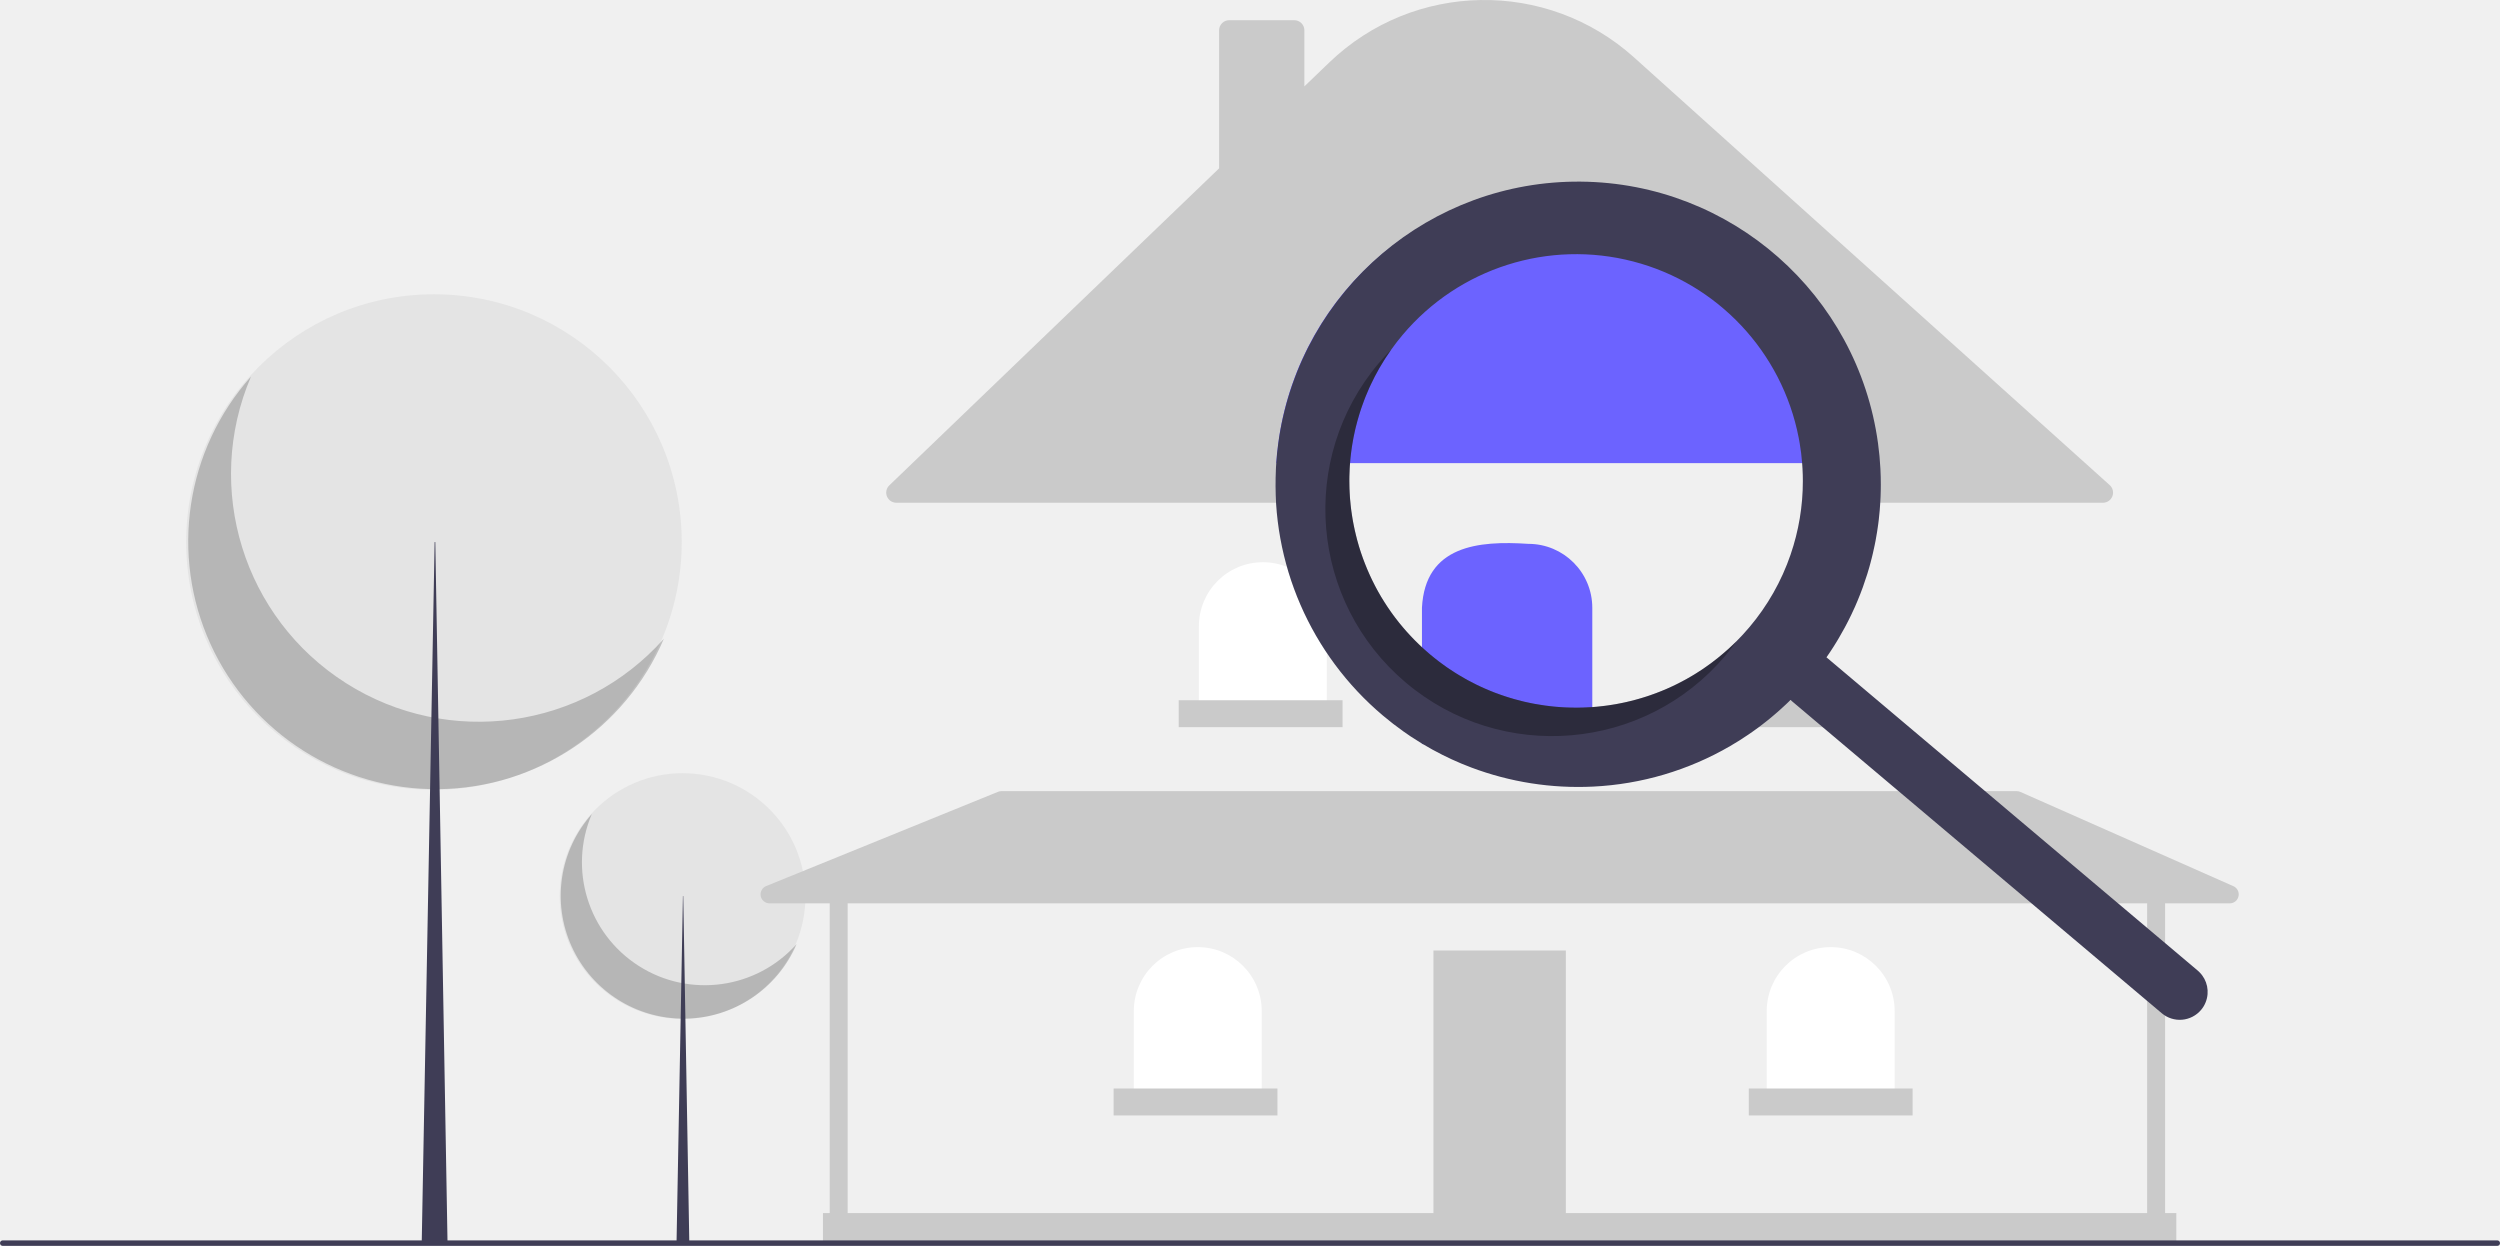
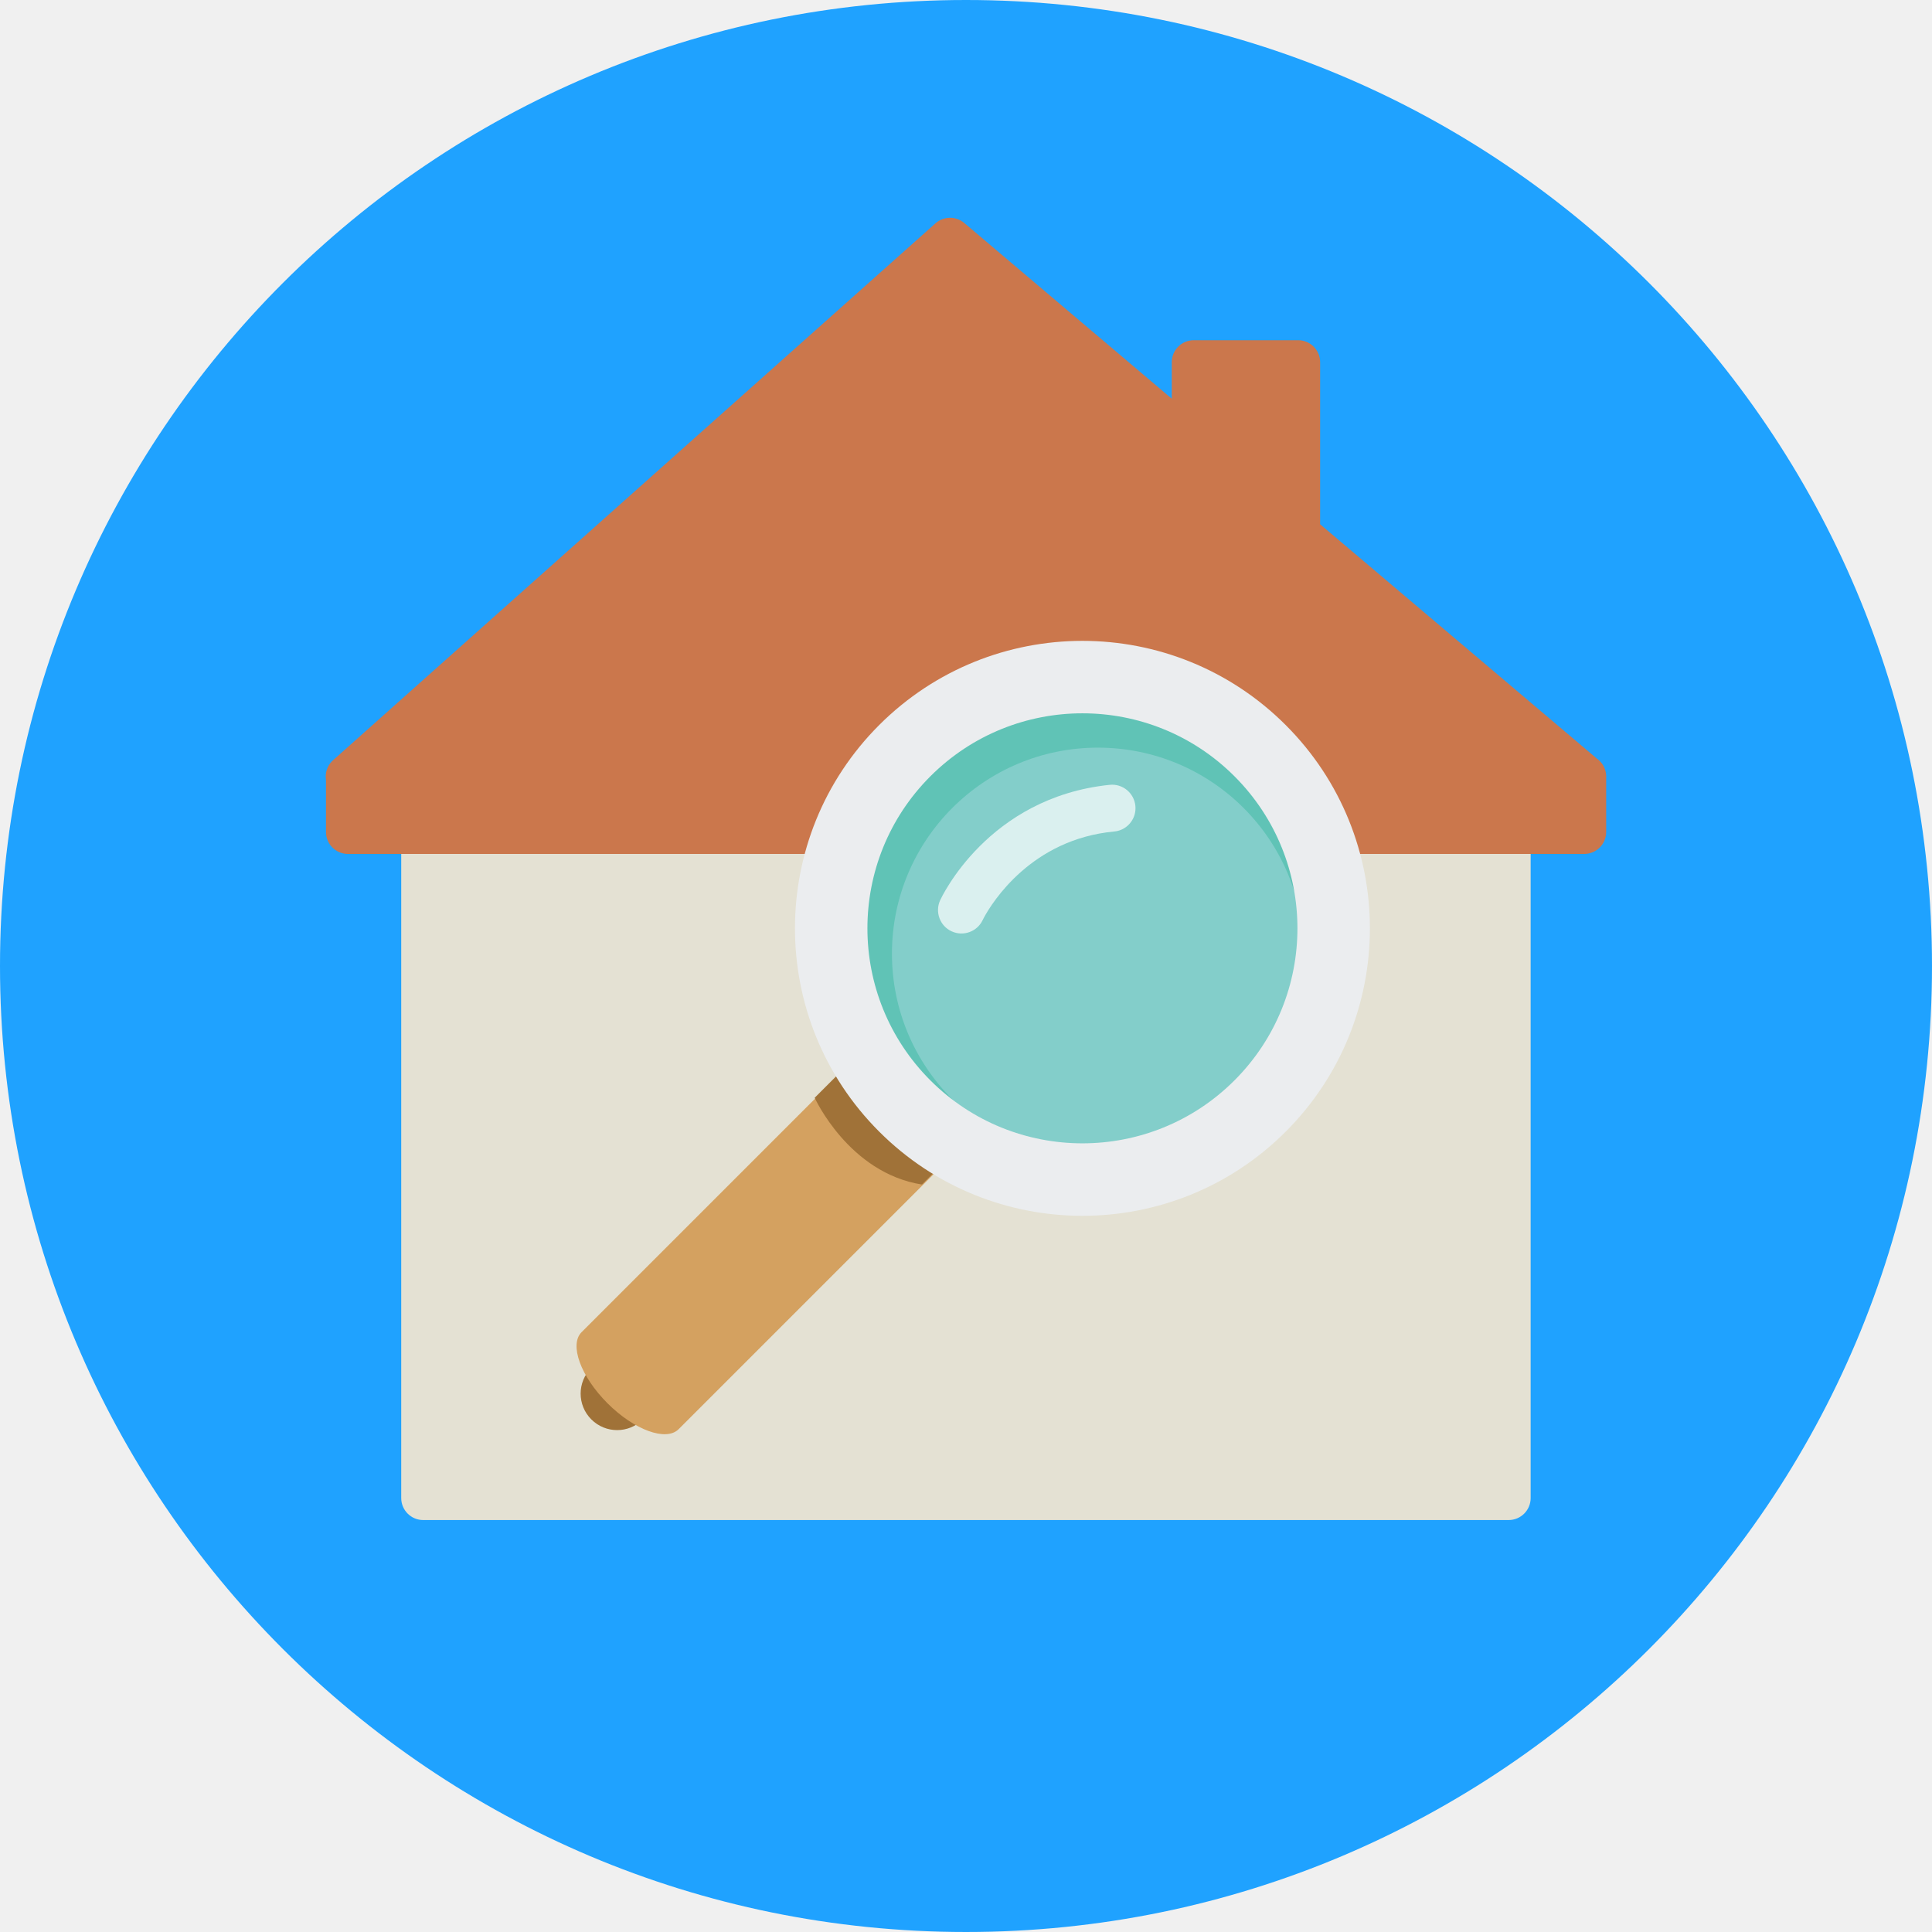
- <svg xmlns="http://www.w3.org/2000/svg" data-name="Layer 1" width="909" height="453" viewBox="0 0 909 453">
-   <circle cx="248.187" cy="325.819" r="44.682" fill="#e4e4e4" />
-   <path d="M360.695,519.474a44.686,44.686,0,0,0,74.454,47.29A44.686,44.686,0,1,1,360.695,519.474Z" transform="translate(-145.5 -223.5)" opacity="0.2" style="isolation:isolate" />
-   <polygon points="248.31 325.819 248.432 325.819 250.642 452.5 245.977 452.5 248.31 325.819" fill="#3f3d56" />
-   <circle cx="157.782" cy="197.087" r="90.087" fill="#e4e4e4" />
-   <path d="M236.764,360.416A90.094,90.094,0,0,0,386.876,455.762,90.095,90.095,0,1,1,236.764,360.416Z" transform="translate(-145.5 -223.5)" opacity="0.2" style="isolation:isolate" />
-   <polygon points="158.029 197.087 158.277 197.087 162.732 452.5 153.327 452.5 158.029 197.087" fill="#3f3d56" />
-   <rect x="338.809" y="320.3" width="412.922" height="122.408" fill="#f0f0f0" />
-   <rect x="521.196" y="345.597" width="48.147" height="97.11" fill="#cacaca" />
-   <rect x="362.882" y="175.859" width="364.775" height="112.615" fill="#f0f0f0" />
-   <path d="M910.139,406.295H471.401a3.672,3.672,0,0,1-2.545-6.32l119.907-115.256V234.517a3.676,3.676,0,0,1,3.672-3.672h23.665a3.676,3.676,0,0,1,3.672,3.672v20.396l9.057-8.706a81.373,81.373,0,0,1,110.8-1.842L912.594,399.892a3.673,3.673,0,0,1-2.455,6.403Z" transform="translate(-145.5 -223.5)" fill="#cacaca" />
-   <path d="M459.176,204.421h0a23.257,23.257,0,0,1,23.257,23.257v31.418a0,0,0,0,1,0,0H435.919a0,0,0,0,1,0,0v-31.418A23.257,23.257,0,0,1,459.176,204.421Z" fill="#fff" />
-   <path d="M545.27,204.829h0a23.257,23.257,0,0,1,23.257,23.257v31.418a0,0,0,0,1,0,0H522.012a0,0,0,0,1,0,0v-31.418A23.257,23.257,0,0,1,545.27,204.829Z" fill="#fff" />
-   <path d="M631.363,205.237h0a23.257,23.257,0,0,1,23.257,23.257v31.418a0,0,0,0,1,0,0H608.106a0,0,0,0,1,0,0v-31.418A23.257,23.257,0,0,1,631.363,205.237Z" fill="#fff" />
-   <path d="M665.637,344.373h0a23.257,23.257,0,0,1,23.257,23.257v31.418a0,0,0,0,1,0,0H642.38a0,0,0,0,1,0,0v-31.418A23.257,23.257,0,0,1,665.637,344.373Z" fill="#fff" />
-   <path d="M435.511,344.373h0a23.257,23.257,0,0,1,23.257,23.257v31.418a0,0,0,0,1,0,0H412.254a0,0,0,0,1,0,0v-31.418A23.257,23.257,0,0,1,435.511,344.373Z" fill="#fff" />
-   <path d="M957.557,545.711,880.097,511.437a3.264,3.264,0,0,0-1.321-.279H509.618a3.263,3.263,0,0,0-1.229.24l-84.315,34.274a3.264,3.264,0,0,0,1.229,6.288H447.179v112.615h-2.448V676H936.809V664.575h-4.08v-112.615H956.236A3.264,3.264,0,0,0,957.557,545.711Zm-31.356,118.864H453.707v-112.615H926.2Z" transform="translate(-145.5 -223.5)" fill="#cacaca" />
-   <rect x="428.575" y="254.608" width="59.572" height="9.793" fill="#cacaca" />
-   <rect x="515.892" y="254.608" width="59.572" height="9.793" fill="#cacaca" />
-   <rect x="603.209" y="254.608" width="59.572" height="9.793" fill="#cacaca" />
-   <rect x="635.851" y="395.784" width="59.572" height="9.793" fill="#cacaca" />
-   <rect x="404.909" y="395.784" width="59.572" height="9.793" fill="#cacaca" />
-   <path d="M1053.5,676.5h-907a1,1,0,0,1,0-2h907a1,1,0,0,1,0,2Z" transform="translate(-145.5 -223.5)" fill="#3f3d56" />
-   <path d="M825.366,397.68c0,.64-.01,1.29-.02,1.93-.01.77-.03,1.53-.06,2.3-.03.67-.06,1.33-.1,1.99-.12,2.21-.31,4.41-.57,6.62-.06.56-.13,1.11-.21,1.67-.06.43-.12.87-.19,1.31-.07.49-.14.98-.22,1.47q-.24,1.56-.54,3.12c-.1.52-.2,1.04-.31,1.56-.21,1.03-.44,2.07-.68,3.1-.02.08-.04.17-.06.25-.12.51-.24,1.01-.37,1.52-.04.15-.07.29-.12.44-.09.38-.19.76-.29,1.14-.14.53-.28,1.05-.43,1.58-.24.82-.48,1.63-.73,2.45a2.581,2.581,0,0,0-.08.26c-.48,1.55-.99,3.08-1.55,4.6-.29.8-.6,1.61-.91,2.41-.31.8-.63,1.6-.96,2.39-.32.77-.65,1.54-.98,2.3-.08.18-.16.36-.25.54-.35.79-.71,1.56-1.08,2.33-.01.01-.01.03-.02.04-.29.62-.6,1.24-.91,1.85a.075.075,0,0,1-.02.05c-.3.6-.61,1.2-.93,1.79l-.51.97-.06.11c-.64,1.19-1.3,2.37-2,3.54-.15.26-.3.52-.45.77-.15.26-.31.52-.47.77q-.15.27-.33.54c-.21.34-.42.69-.64,1.03-.04.07-.09.14-.13.21-.38.59-.76,1.17-1.14,1.76-.47.71-.95,1.41-1.44,2.11l-10.86,17.38-.47-.39-.13-.12h-.01l-.43-.36-1.18-1c-.36.35-.71.7-1.07,1.04-.14.14-.29.27-.43.41-.11.1-.21.2-.32.3a104.718,104.718,0,0,1-69.98,29.75h-.03a114.298,114.298,0,0,1-57.03-13.46c-.39-.2-.77-.4-1.15-.63-2.28-1.24-4.51-2.55-6.7-3.95-.01-.01-.02-.01-.03-.02q-3.81-2.7-7.44-5.76a109.927,109.927,0,0,1-38.93-89.79c.03-.67.07-1.33.12-2q.24-3.63.74-7.23c.09-.67.19-1.34.29-2h213.78q.63,4.59.87,9.23C825.316,393.83,825.366,395.75,825.366,397.68Z" transform="translate(-145.5 -223.5)" fill="#f0f0f0" />
-   <path d="M824.346,382.67a108.092,108.092,0,0,0-213.78,0c-.1.66-.2,1.33-.29,2q-.495,3.6-.74,7.23H825.217Q824.976,387.265,824.346,382.67Z" transform="translate(-145.5 -223.5)" fill="#6c63ff" />
-   <path d="M724.459,494.047H662.521V444.5c1.143-22.643,20.496-24.471,38.68-23.256a23.256,23.256,0,0,1,23.257,23.256Z" transform="translate(-145.5 -223.5)" fill="#6c63ff" />
-   <path d="M662.516,458.82V458.83c0,.01.01.01.02.01ZM637.606,382.67c-.04.25-.09.5-.13.75.04-.25.09-.5.14-.75Zm-1.24,9.23c-.03.38-.06.76-.08,1.14q.03-.57.09-1.14a1.475,1.475,0,0,1,.01-.21C636.376,391.76,636.376,391.83,636.366,391.9Zm26.15,66.93c0,.01.01.01.02.01l-.02-.02Zm-24.91-76.16c-.04.25-.09.5-.13.75.04-.25.09-.5.14-.75Zm-1.32,10.37q.03-.57.09-1.14a1.475,1.475,0,0,1,.01-.21c-.01.07-.01.14-.02.21C636.336,392.28,636.306,392.66,636.286,393.04ZM945.226,577a6.772,6.772,0,0,0-.62-.58l-.01-.01-49.52-41.79-1.28-1.08-4.87-4.11-1.22-1.03L880.766,522.54l-1.9-1.6L874.937,517.62l-2.01-1.7-18.96-15.99L843.096,490.76l-1.46-1.23-32.03-27.03c.49-.7.97-1.4,1.44-2.11.38-.59.76-1.17,1.14-1.76.04-.07.09-.14.13-.21.22-.34.43-.69.64-1.03q.18-.27.33-.54c.16-.25.32-.51.47-.77.15-.25.3-.51.45-.77.7-1.17,1.36-2.35,2-3.54l.06-.11.51-.97c.32-.59.63-1.19.93-1.79a.075.075,0,0,0,.02-.05c.31-.61.62-1.23.91-1.85.01-.01.01-.03.02-.04.37-.77.73-1.54,1.08-2.33.09-.18.17-.36.25-.54.33-.76.66-1.53.98-2.3.33-.79.65-1.59.96-2.39.31-.8.62-1.61.91-2.41q.825-2.295,1.55-4.6a2.581,2.581,0,0,1,.08-.26c.25-.82.49-1.63.73-2.45.15-.53.29-1.05.43-1.58.1-.38.2-.76.29-1.14.05-.15.08-.29.12-.44.13-.51.25-1.01.37-1.52.02-.08.04-.17.06-.25.24-1.03.47-2.07.68-3.1.11-.52.21-1.04.31-1.56.19-1.04.38-2.08.54-3.12.08-.49.15-.98.22-1.47.07-.44.13-.88.19-1.31.08-.56.15-1.11.21-1.67.26-2.21.45-4.41.57-6.62.04-.66.07-1.32.1-1.99.03-.77.05-1.53.06-2.3.01-.64.02-1.29.02-1.93,0-1.93-.05-3.85-.15-5.78q-.24-4.635-.87-9.23a110.052,110.052,0,0,0-217.78-2c-.1.66-.2,1.33-.29,2q-.495,3.6-.74,7.23c-.05.67-.09,1.33-.12,2a109.927,109.927,0,0,0,38.93,89.79q3.63,3.06,7.44,5.76c.01.01.02.01.03.02.85.6,1.7,1.19,2.56,1.77,1.37.9,2.75,1.78,4.14,2.62.11.06.22.13.33.19,1.2.72,2.41,1.41,3.62,2.08h.01a108.153,108.153,0,0,0,13.99,6.44,110.384,110.384,0,0,0,44.23,6.94h.03a109.761,109.761,0,0,0,49.91-14.77c2.21-1.28,4.39-2.65,6.52-4.11.53-.36,1.07-.73,1.59-1.1.64-.45,1.28-.92,1.92-1.39.01,0,.01-.01.02-.01a1.43,1.43,0,0,1,.15-.11c.43-.33.87-.66,1.29-.98.11-.08.22-.16.33-.25a.481.481,0,0,0,.08-.07c.25-.18.49-.38.74-.57.25-.19.49-.39.74-.59a.939.939,0,0,0,.12-.09c.28-.23.56-.45.84-.68.29-.23.57-.47.84-.7.28-.23.55-.46.83-.7.24-.2.49-.41.73-.63.08-.06.15-.13.23-.2a.713.713,0,0,1,.1-.08c.33-.28.65-.57.97-.86.08-.07.15-.14.23-.21.49-.44.98-.88,1.46-1.34.11-.1.23-.21.34-.31.11-.1.21-.2.32-.3.14-.14.29-.27.43-.41.36-.34.71-.69,1.07-1.04l1.18,1,.43.36h.01l.13.12.47.39,6.98,5.9.15.13.12.09.79.67,1.58,1.34,1.58,1.33.23.19,7.35,6.2,1.02.86,7.09,5.98,36.7,30.97,1.28,1.08,50.23,42.38,12.88,10.87,4.79,4.04a10.133,10.133,0,0,0,14.29-1.2,9.842,9.842,0,0,0,1.69-2.84A10.091,10.091,0,0,0,945.226,577ZM655.556,345.19a82.447,82.447,0,0,1,143.95,37.48c.13.67.25,1.33.36,2,.41,2.39.71,4.81.89,7.23.05.67.1,1.33.13,2,.09,1.5.13,3.01.13,4.51a82.078,82.078,0,0,1-4.46,26.74v.01a82.007,82.007,0,0,1-14.97,26.38c-.14.16-.28.33-.43.49-1.32,1.56-2.71,3.06-4.14,4.49-.01.01-.02.03-.03.04-.49.49-.99.99-1.49,1.45-1.02.99-2.06,1.93-3.12,2.83q-2.385,2.085-4.89,3.91c-.56.41-1.12.81-1.69,1.21-.56.4-1.13.78-1.7,1.16-1.14.76-2.3,1.49-3.47,2.18-.58.35-1.18.69-1.77,1.02-.59.34-1.19.66-1.79.97-.6.32-1.2.63-1.81.93-1.21.61-2.43,1.18-3.67,1.71q-.93.42-1.86.78c-.39.16-.77.32-1.16.46a3.761,3.761,0,0,1-.47.18q-.315.135-.63.24a1.816,1.816,0,0,1-.21.08c-.43.17-.85.32-1.29.47-.63.23-1.26.44-1.9.64-.64.21-1.27.41-1.91.59-.64.2-1.29.38-1.93.55-.65.18-1.29.35-1.94.5-.69.18-1.38.34-2.08.49-.61.14-1.21.26-1.82.37-.57.12-1.15.22-1.72.32-.8.14-1.6.27-2.41.38-.44.07-.87.13-1.31.17-.19.03-.37.05-.55.07-.56.08-1.12.14-1.67.19-.15.01-.29.03-.43.04-.61.06-1.23.11-1.84.16-1.31.09-2.61.15-3.92.18-.66.01-1.33.02-1.99.02s-1.32-.01-1.98-.03c0,0,0,.01-.01,0-.01.01-.01.01-.02,0a.014.014,0,0,1-.02,0,.17.17,0,0,1-.1,0c-.47,0-.94-.02-1.4-.05-.34-.01-.69-.02-1.04-.05q-.705-.03-1.41-.09c-.15,0-.3-.02-.45-.03a1.486,1.486,0,0,1-.21-.02c-.48-.04-.97-.08-1.45-.13-.24-.02-.49-.04-.73-.07-.73-.08-1.46-.17-2.18-.27-.82-.1-1.64-.22-2.45-.37-.38-.05-.75-.12-1.12-.19q-.735-.12-1.47-.27c-.51-.1-1.02-.2-1.53-.32-.41-.09-.83-.18-1.24-.28-.2-.04-.4-.09-.59-.14-1.05-.25-2.09-.52-3.12-.82-.65-.18-1.3-.37-1.94-.57-.88-.27-1.75-.56-2.62-.87-.34-.11-.67-.23-1.01-.36-.34-.11-.67-.24-1.01-.37-.31-.11-.62-.23-.92-.35-.5-.19-.99-.39-1.48-.59-1.01-.41-2-.84-2.99-1.3-.56-.27-1.12-.53-1.67-.8q-3.255-1.575-6.41-3.5c-.52-.31-1.04-.64-1.56-.97-.65-.4-1.28-.82-1.91-1.24-.35-.24-.69-.47-1.03-.71-.63-.44-1.25-.89-1.86-1.34-.32-.23-.64-.47-.95-.71-1.11-.84-2.2-1.72-3.27-2.62-.51-.43-1.02-.87-1.52-1.32-.21-.18-.42-.37-.63-.56-.24-.22-.48-.43-.71-.66l-.02-.02c-.35-.31-.7-.64-1.04-.97-.53-.5-1.05-1.01-1.55-1.53-.52-.51-1.02-1.04-1.51-1.56-.5-.52-.98-1.05-1.45-1.59q-.72-.795-1.41-1.62c-.45-.52-.89-1.06-1.31-1.59q-1.53-1.89-2.92-3.85c-.43-.6-.84-1.2-1.24-1.81-.43-.62-.84-1.25-1.23-1.88-.41-.63-.8-1.27-1.18-1.92a.209.209,0,0,0-.04-.06c-.75-1.27-1.47-2.55-2.14-3.85q-1.035-1.98-1.95-4c-.31-.67-.61-1.35-.89-2.03-.58-1.37-1.12-2.74-1.62-4.13-.25-.67-.48-1.34-.71-2.02a.495.495,0,0,0-.04-.13c-.46-1.38-.88-2.77-1.25-4.17-.01-.02-.01-.04-.02-.06-.19-.69-.37-1.38-.53-2.08-.16-.61-.3-1.22-.43-1.84-.15-.69-.3-1.38-.43-2.08-.07-.36-.14-.72-.2-1.08-.06-.3-.11-.61-.16-.91-.05-.3-.1-.61-.15-.92q-.15-.915-.27-1.83c-.1-.72-.18-1.44-.26-2.17-.09-.87-.17-1.74-.24-2.62-.05-.59-.08-1.19-.11-1.79-.03-.55-.06-1.1-.07-1.65a.139.139,0,0,1,0-.09.014.014,0,0,1,0-.02c-.01-.01-.01-.01,0-.02a.014.014,0,0,1,0-.02c-.01-.22-.02-.44-.02-.66q-.03-.975-.03-1.95c0-.59.01-1.17.02-1.76q.03-1.23.09-2.46c0-.18.02-.35.03-.53.01-.18.02-.35.03-.53q.03-.57.09-1.14a1.475,1.475,0,0,1,.01-.21c.03-.43.07-.86.11-1.29.08-.86.18-1.73.29-2.59.06-.43.11-.86.18-1.29.04-.3.09-.61.14-.92q.06-.465.15-.93c.07-.41.14-.83.22-1.25.04-.25.09-.5.14-.75q.285-1.5.63-3c.23-1.01.49-2.01.77-3.01.27-1.01.57-2.02.89-3.03.15-.51.31-1.01.49-1.51.33-1.01.68-2.01,1.07-3,.18-.49.37-.99.58-1.48.4-.99.82-1.98,1.25-2.95.22-.49.44-.98.68-1.47.45-.97.92-1.94,1.43-2.89.49-.97,1.02-1.92,1.56-2.86s1.1-1.88,1.69-2.81c.27-.46.57-.93.88-1.38.6-.92,1.23-1.84,1.87-2.74C652.697,348.72,654.086,346.93,655.556,345.19ZM636.366,391.9c-.03.38-.06.76-.08,1.14q.03-.57.09-1.14a1.475,1.475,0,0,1,.01-.21C636.376,391.76,636.376,391.83,636.366,391.9Zm1.24-9.23c-.04.25-.09.5-.13.75.04-.25.09-.5.14-.75Zm24.91,76.15V458.83c0,.01.01.01.02.01Z" transform="translate(-145.5 -223.5)" fill="#3f3d56" />
-   <path d="M665.398,461.379a82.455,82.455,0,0,1-13.991-110.84q-2.365,2.381-4.572,4.988A82.45,82.45,0,1,0,772.864,461.87q2.202-2.61,4.148-5.346A82.455,82.455,0,0,1,665.398,461.379Z" transform="translate(-145.5 -223.5)" opacity="0.3" style="isolation:isolate" />
+ <svg xmlns="http://www.w3.org/2000/svg" height="800px" width="800px" version="1.1" id="Layer_1" viewBox="0 0 473.935 473.935" xml:space="preserve" fill="#000000">
+   <g id="SVGRepo_bgCarrier" stroke-width="0" />
+   <g id="SVGRepo_tracerCarrier" stroke-linecap="round" stroke-linejoin="round" />
+   <g id="SVGRepo_iconCarrier">
+     <circle style="fill:#1fa2ff;" cx="236.967" cy="236.967" r="236.967" />
+     <path style="fill:#E4E1D3;" d="M370.082,181.166H103.816c-2.975,0-5.392,2.417-5.392,5.392v180.93c0,2.975,2.417,5.392,5.392,5.392 h266.266c2.982,0,5.399-2.417,5.399-5.392V186.562C375.481,183.587,373.064,181.166,370.082,181.166z" />
+     <path style="fill:#CB774C;" d="M393.98,189.914c-0.161-1.616-1.066-3.027-2.354-3.906l-67.79-57.399v-39.76 c0-2.982-2.417-5.392-5.399-5.392h-25.594c-2.982,0-5.399,2.413-5.399,5.392v8.954l-50.896-43.098 c-2.062-1.74-5.07-1.703-7.083,0.094L82.046,186.18c-0.206,0.168-0.4,0.344-0.584,0.535c-1.22,1.212-1.755,2.93-1.497,4.602v12.767 c0,2.978,2.417,5.399,5.392,5.399h303.253c2.982,0,5.399-2.421,5.399-5.399V190.91C394.025,190.58,394.025,190.244,393.98,189.914z" />
+     <path style="fill:#A07238;" d="M157.713,348.196c-3.495,3.495-9.156,3.495-12.651,0l0,0c-3.502-3.502-3.502-9.16,0-12.655 l65.489-65.493c3.487-3.487,9.149-3.487,12.651,0.007l0,0c3.495,3.487,3.495,9.149-0.007,12.651L157.713,348.196z" />
+     <path style="fill:#D4A160;" d="M166.461,350.602c-3.061,3.046-10.866,0.206-17.437-6.365l0,0 c-6.578-6.578-9.422-14.383-6.365-17.437l69.552-69.56c3.061-3.053,10.866-0.206,17.437,6.365l0,0 c6.578,6.563,9.429,14.376,6.365,17.444L166.461,350.602z" />
+     <circle style="fill:#60C3B6;" cx="265.517" cy="227.729" r="64.321" />
+     <circle style="fill:#83CECA;" cx="269.334" cy="233.937" r="50.533" />
+     <path style="fill:#A07238;" d="M208.986,260.148l-9.141,9.141c0,0,8.352,18.454,26.316,21.287l6.642-6.634v-8.58L208.986,260.148z" />
+     <path style="fill:#EBEDEF;" d="M215.662,177.866c-27.536,27.536-27.536,72.19,0,99.722c27.543,27.547,72.19,27.547,99.734,0.011 c27.536-27.543,27.536-72.198,0-99.734C287.852,150.323,243.205,150.323,215.662,177.866z M302.827,265.023 c-20.595,20.595-53.994,20.599-74.596,0c-20.595-20.599-20.595-53.998,0-74.593c20.602-20.599,54.001-20.599,74.596,0 C323.425,211.029,323.418,244.429,302.827,265.023z" />
+     <path style="opacity:0.7;fill:#FFFFFF;enable-background:new ;" d="M230.629,220.829c-1.325,2.881-0.067,6.309,2.806,7.63 c2.892,1.34,6.316,0.067,7.644-2.799c0,0,0.052-0.138,0.329-0.64c1.994-3.656,11.615-19.158,31.936-21.048 c2.47-0.236,4.415-1.991,5.014-4.258c0.168-0.636,0.228-1.317,0.161-2.024c-0.314-3.158-3.113-5.482-6.279-5.167 C242.27,195.609,230.921,220.249,230.629,220.829z" />
+   </g>
</svg>
